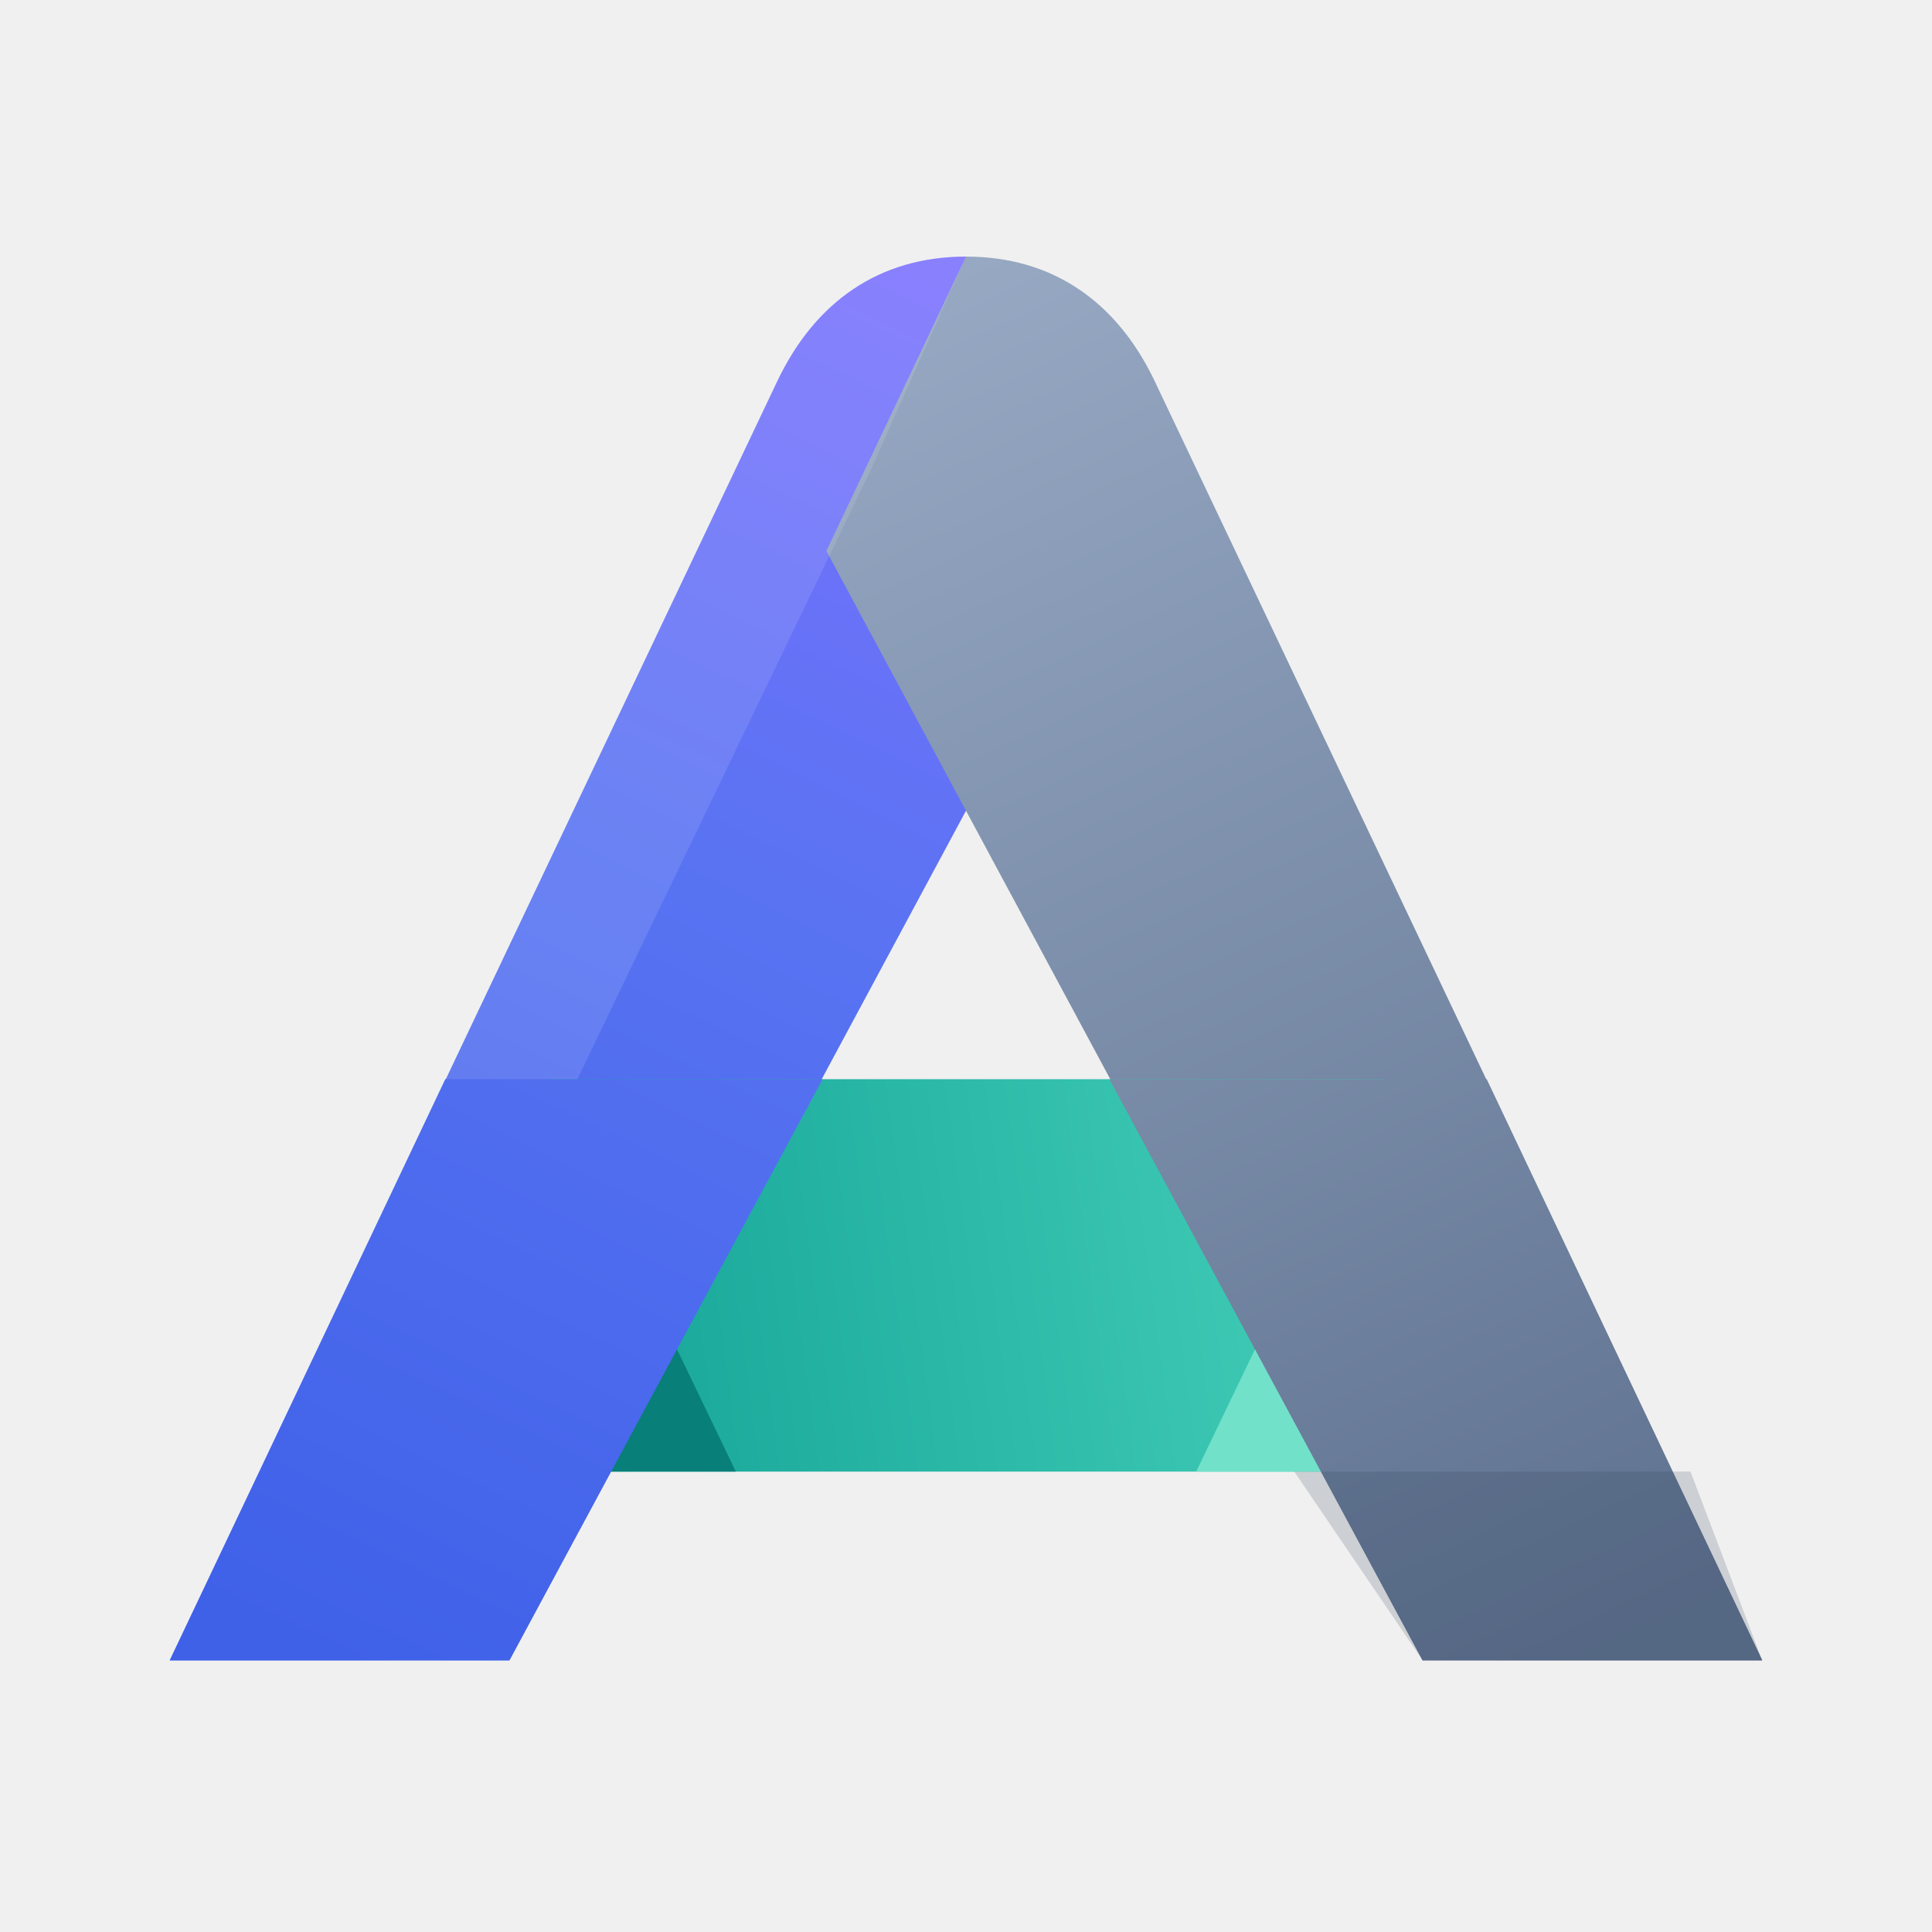
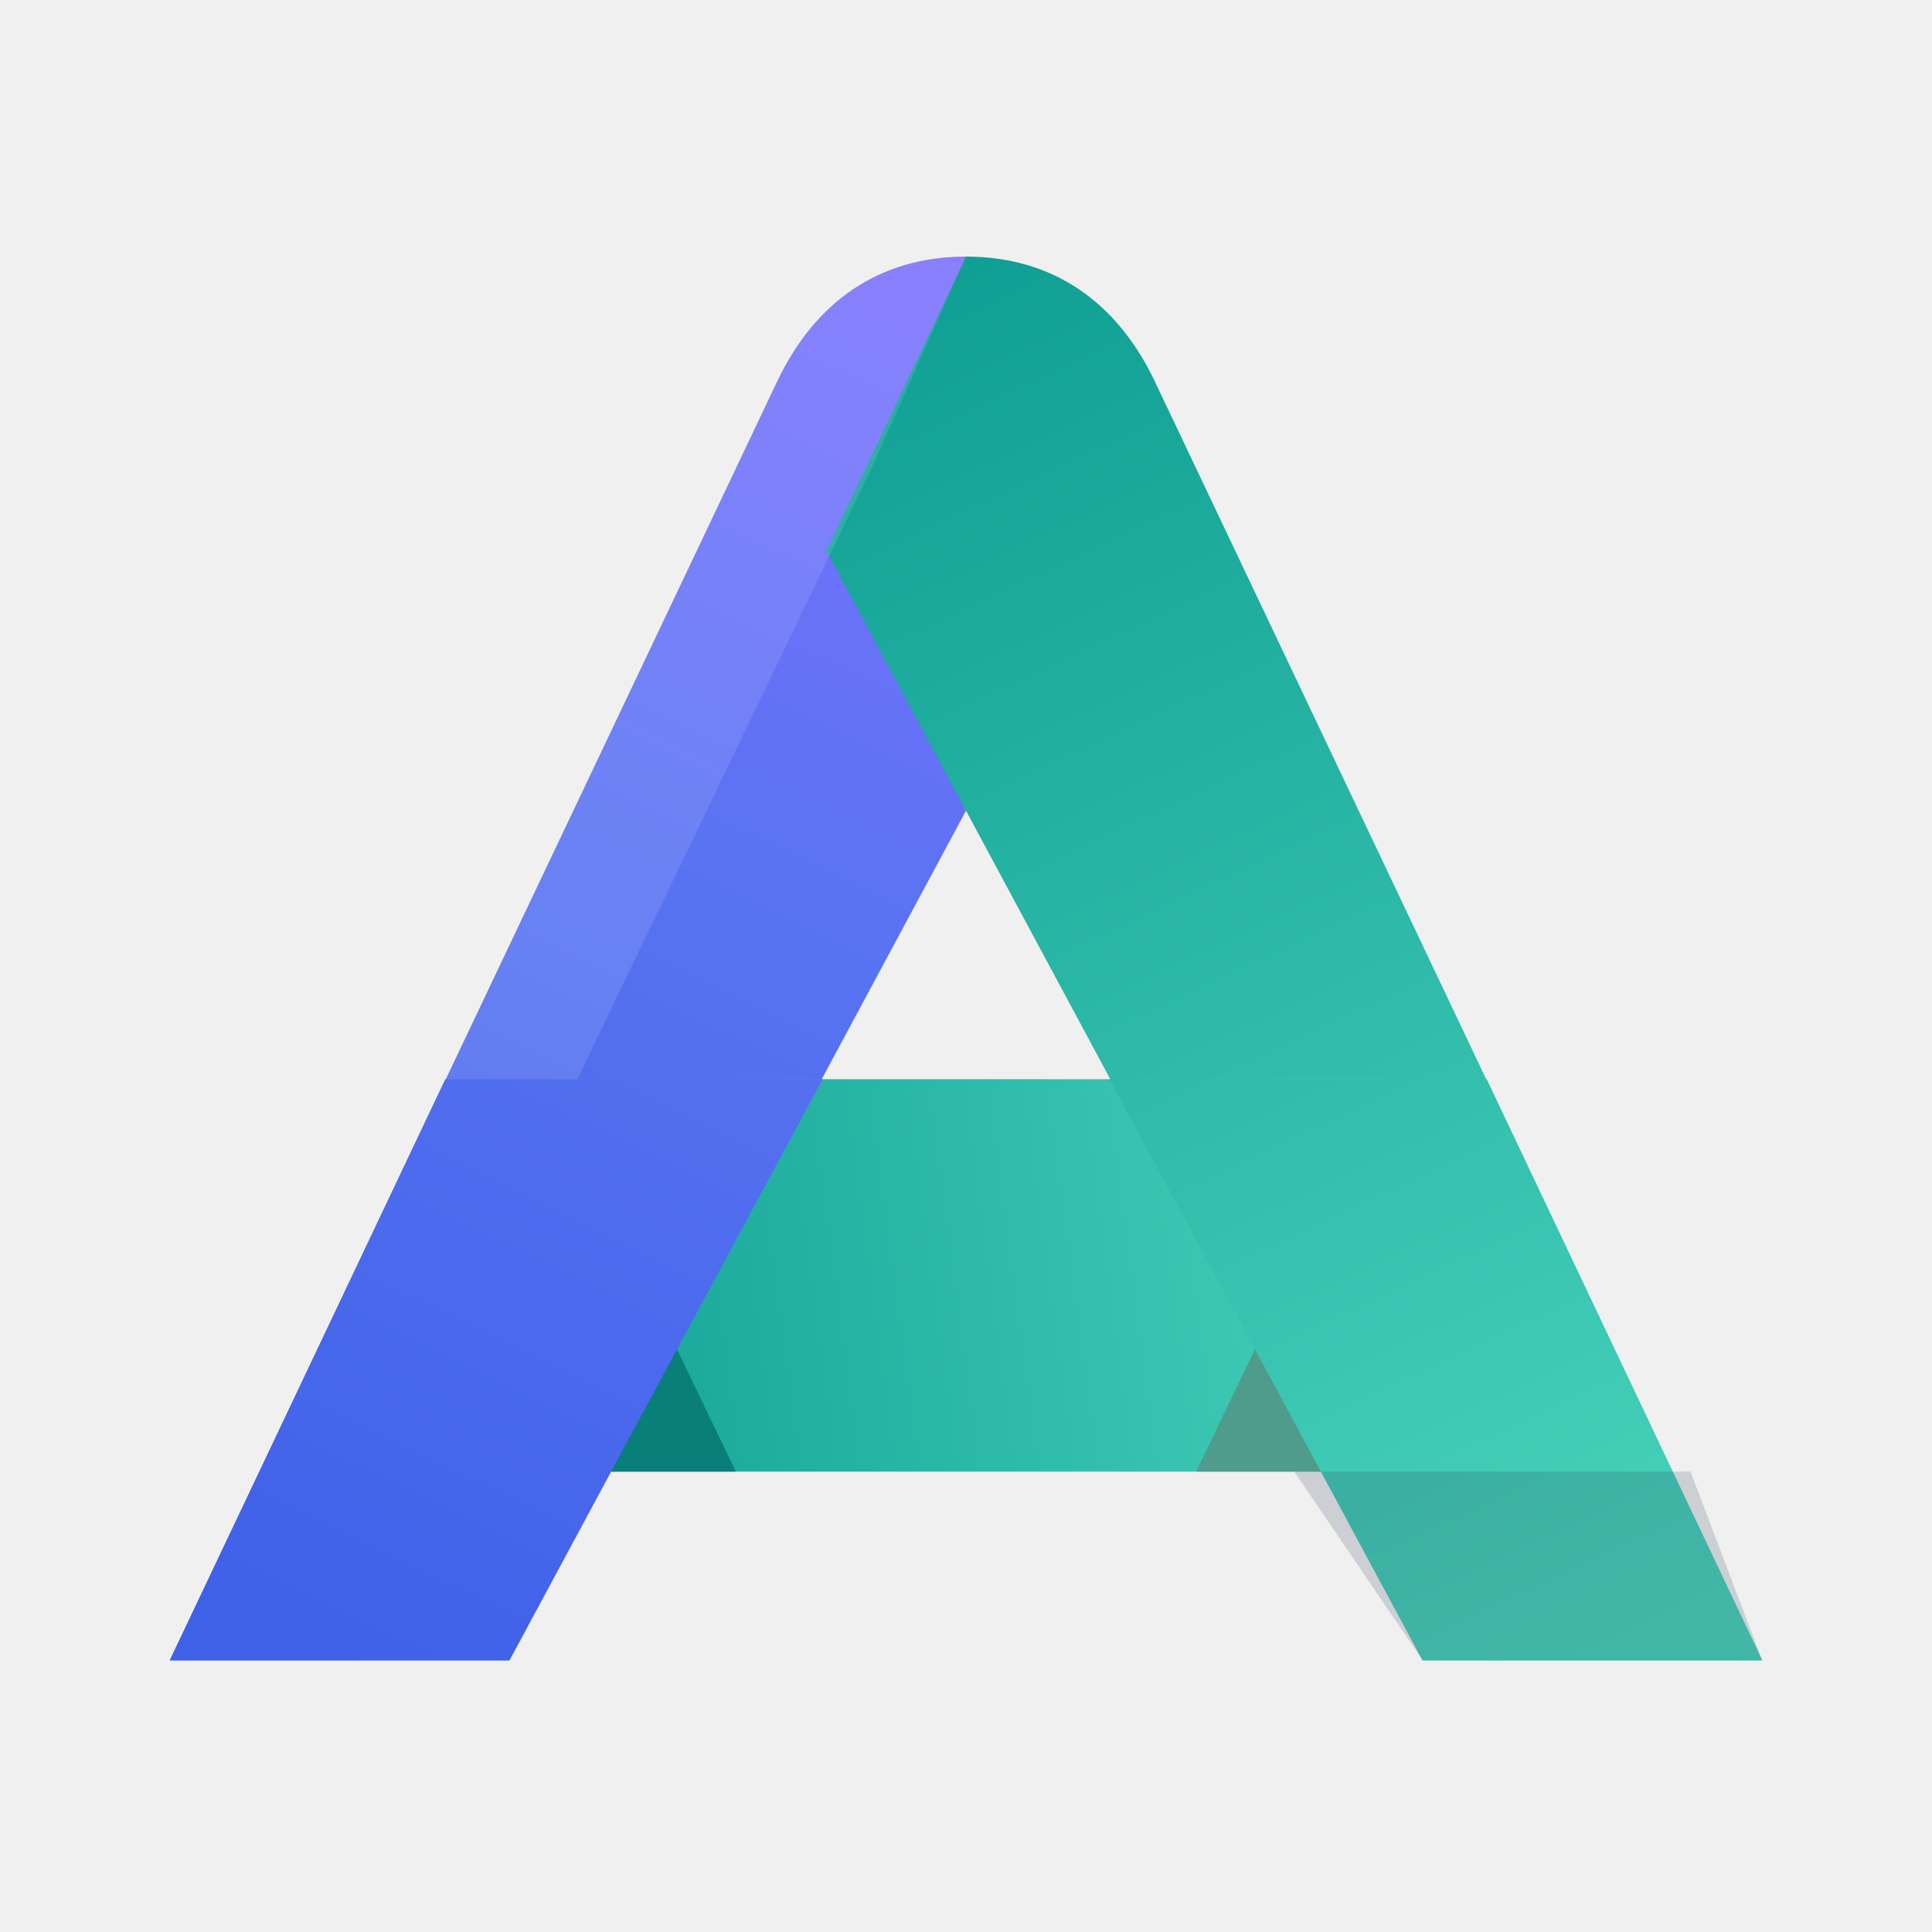
<svg xmlns="http://www.w3.org/2000/svg" viewBox="0 0 512 512" role="img" aria-labelledby="title desc">
  <defs>
    <linearGradient id="leftBand" x1="88" y1="440" x2="269" y2="68" gradientUnits="userSpaceOnUse">
      <stop offset="0" stop-color="#3F61E8" />
      <stop offset="0.55" stop-color="#5873F2" />
      <stop offset="1" stop-color="#7D70FF" />
    </linearGradient>
    <linearGradient id="rightBand" x1="252" y1="72" x2="424" y2="440" gradientUnits="userSpaceOnUse">
-       <stop offset="0" stop-color="#96A8C2" />
-       <stop offset="1" stop-color="#5E718F" />
+       <stop offset="0" stop-color="#109F94" />
+       <stop offset="1" stop-color="#48D3BB" />
    </linearGradient>
    <linearGradient id="bridgeBand" x1="120" y1="350" x2="388" y2="314" gradientUnits="userSpaceOnUse">
      <stop offset="0" stop-color="#109F94" />
      <stop offset="1" stop-color="#48D3BB" />
    </linearGradient>
  </defs>
  <path d="M45 440 206 101c10-21 27-33 50-33l37 78-158 294H45Z" fill="url(#leftBand)" />
  <path d="M467 440 306 101c-10-21 -27-33 -50-33l-37 78 158 294H467Z" fill="url(#rightBand)" />
  <path d="M145 286 367 286 416 390 96 390 145 286Z" fill="url(#bridgeBand)" />
  <path d="M145 286 195 390 96 390Z" fill="#087F79" />
-   <path d="M367 286 416 390 317 390Z" fill="#72E1CA" />
+   <path d="M367 286 416 390 317 390Z" fill="#4f9b8c" />
  <path d="M45 440 118 286 218 286 135 440Z" fill="url(#leftBand)" />
  <path d="M294 286 377 440 467 440 394 286Z" fill="url(#rightBand)" />
  <path d="M118 286 206 101c10-21 27-33 50-33l-25 56-78 162h-35Z" fill="#FFFFFF" opacity="0.11" />
  <path d="M343 390 377 440 467 440 448 390Z" fill="#263650" opacity="0.18" />
</svg>
